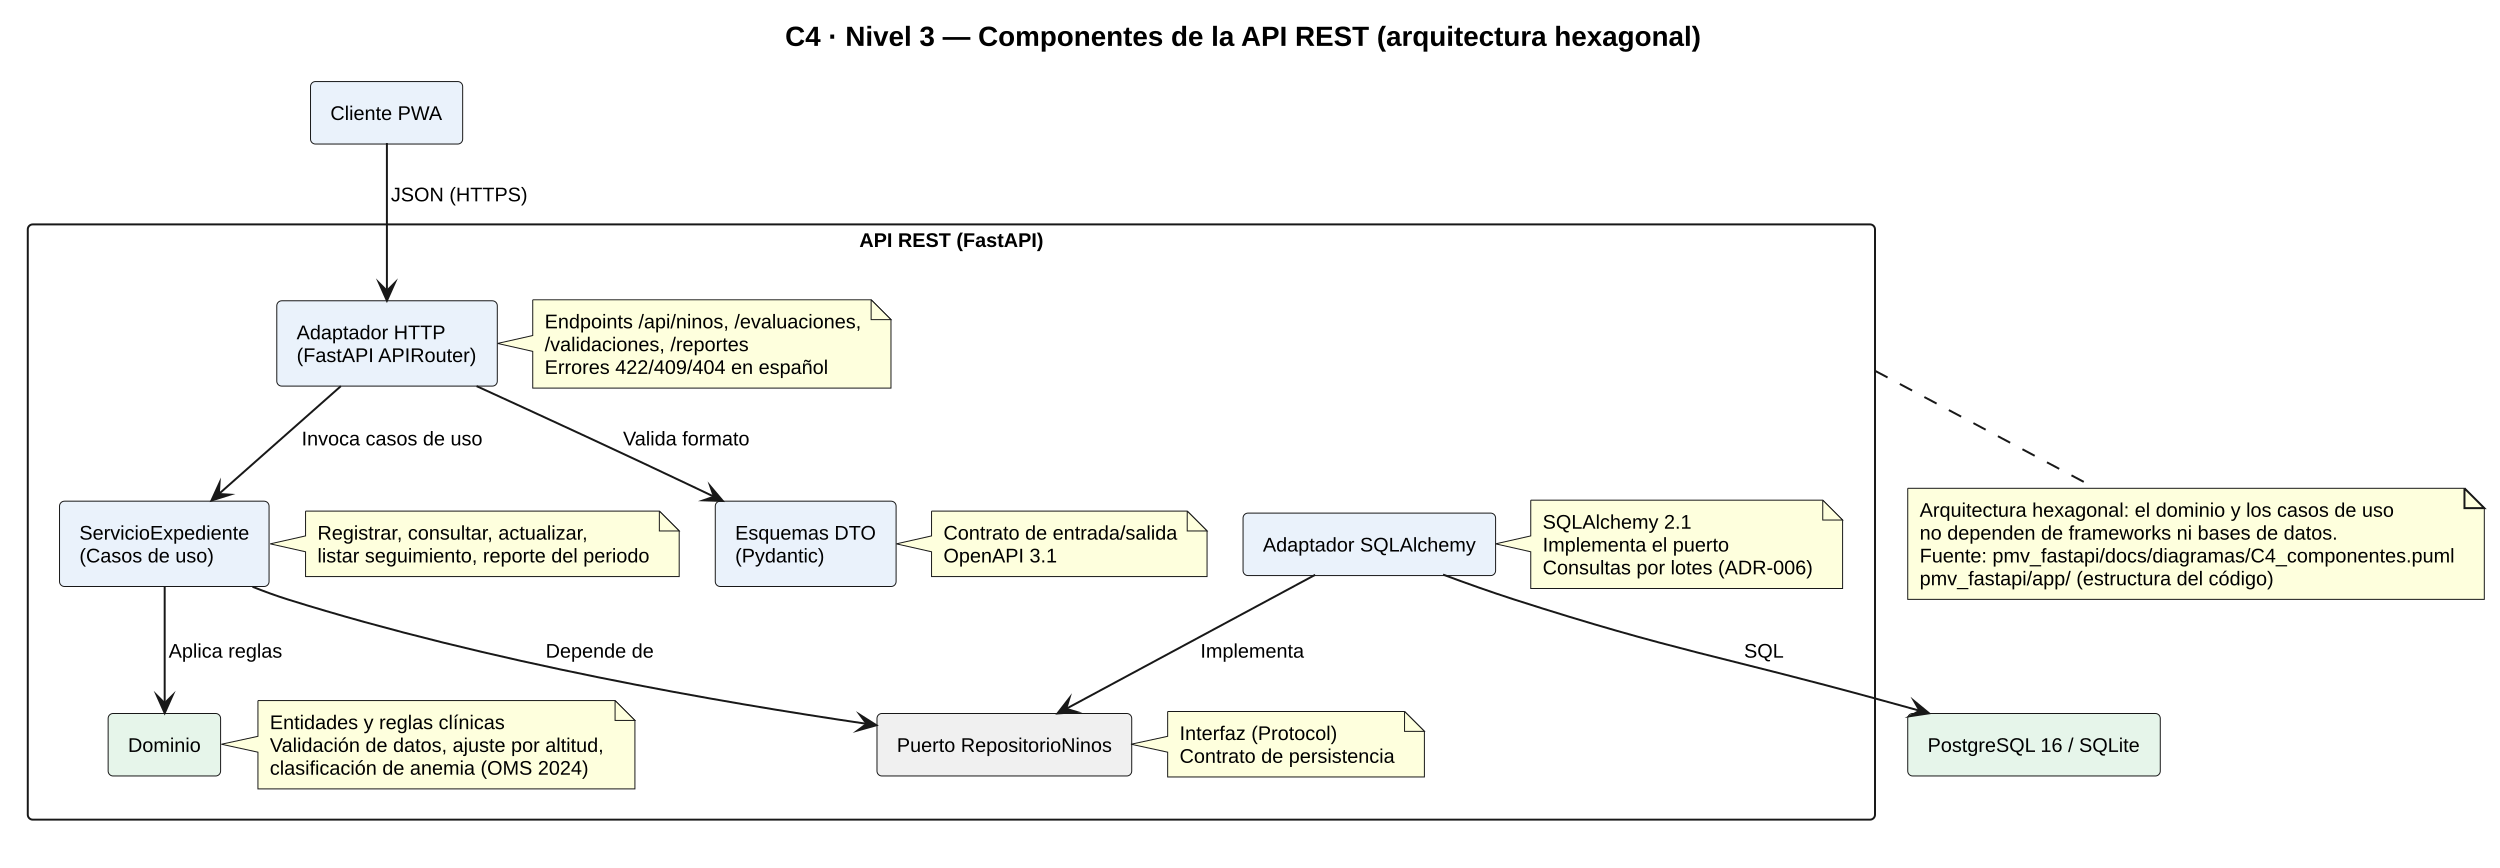
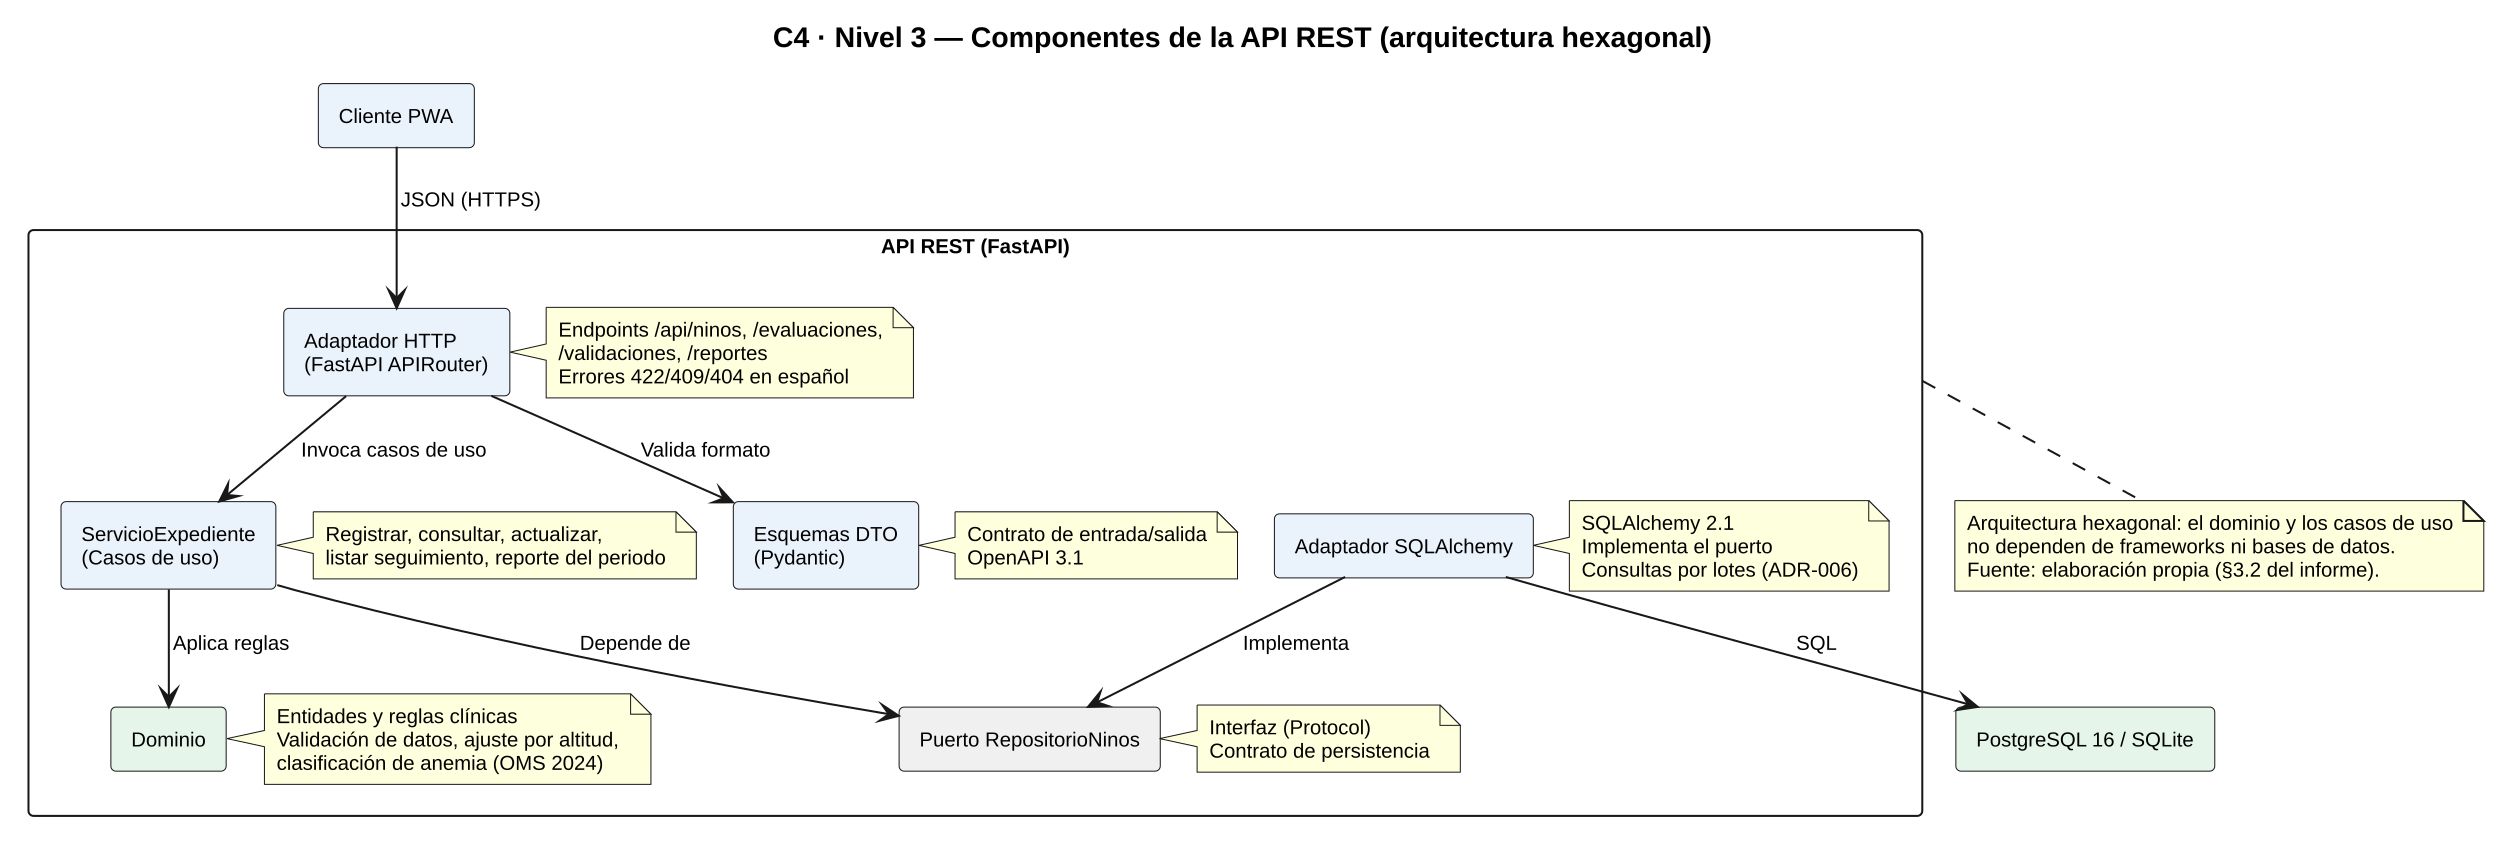
- <svg xmlns="http://www.w3.org/2000/svg" version="1.1" data-diagram-type="DESCRIPTION" style="width:1260px;height:437px;background:#FFFFFF;" width="1260px" height="437px" viewBox="0 0 1260 437" zoomAndPan="magnify" preserveAspectRatio="none" contentStyleType="text/css">
+ <svg xmlns="http://www.w3.org/2000/svg" version="1.1" data-diagram-type="DESCRIPTION" style="width:1229px;height:425px;background:#FFFFFF;" width="1229px" height="425px" viewBox="0 0 1229 425" zoomAndPan="magnify" preserveAspectRatio="none" contentStyleType="text/css">
  <defs />
  <g font-family="sans-serif" lengthAdjust="spacing">
    <g class="title" data-source-line="8">
-       <text x="395.702" y="23.132" fill="#000" font-size="14" textLength="462.096" font-weight="700" font-family="'Arial'">C4 · Nivel 3 — Componentes de la API REST (arquitectura hexagonal)</text>
+       <text x="379.952" y="23.132" fill="#000" font-size="14" textLength="462.096" font-weight="700" font-family="'Arial'">C4 · Nivel 3 — Componentes de la API REST (arquitectura hexagonal)</text>
    </g>
    <g class="cluster" data-qualified-name="apiboundary" id="ent0003" data-source-line="13">
-       <rect x="14" y="113.099" width="931" height="300" fill="none" style="stroke:#181818;stroke-width:1;" rx="2.5" ry="2.5" />
+       <rect x="14" y="113.099" width="931" height="288" fill="none" style="stroke:#181818;stroke-width:1;" rx="2.5" ry="2.5" />
      <text x="433.106" y="124.479" fill="#000" font-size="10" textLength="92.788" font-weight="700" font-family="'Arial'">API REST (FastAPI)</text>
    </g>
    <g class="entity" data-qualified-name="pwa" id="ent0001" data-source-line="10">
      <rect x="156.5" y="41.099" width="76.685" height="31.499" fill="#EAF2FB" style="stroke:#181818;stroke-width:0.5;" rx="2.5" ry="2.5" />
      <text x="166.5" y="60.479" fill="#000" font-size="10" textLength="56.685" font-family="'Arial'">Cliente PWA</text>
    </g>
    <g class="entity" data-qualified-name="db" id="ent0002" data-source-line="11">
-       <rect x="961.5" y="359.599" width="127.28" height="31.499" fill="#E6F5EA" style="stroke:#181818;stroke-width:0.5;" rx="2.5" ry="2.5" />
-       <text x="971.5" y="378.979" fill="#000" font-size="10" textLength="107.28" font-family="'Arial'">PostgreSQL 16 / SQLite</text>
+       <rect x="961.5" y="347.599" width="127.28" height="31.499" fill="#E6F5EA" style="stroke:#181818;stroke-width:0.5;" rx="2.5" ry="2.5" />
+       <text x="971.5" y="366.979" fill="#000" font-size="10" textLength="107.28" font-family="'Arial'">PostgreSQL 16 / SQLite</text>
    </g>
    <g class="entity" data-qualified-name="GMN35" id="ent0036" data-source-line="63">
-       <path d="M961.5,246.099 L961.5,302.095 L1252.09,302.095 L1252.09,256.099 L1242.09,246.099 L961.5,246.099" style="stroke:#181818;stroke-width:0.5;" fill="#FEFFDD" />
-       <path d="M1242.09,246.099 L1242.09,256.099 L1252.09,256.099 L1242.09,246.099" style="stroke:#181818;stroke-width:1;" fill="#FEFFDD" />
-       <text x="967.5" y="260.479" fill="#000" font-size="10" textLength="239.028" font-family="'Arial'">Arquitectura hexagonal: el dominio y los casos de uso</text>
-       <text x="967.5" y="271.978" fill="#000" font-size="10" textLength="210.693" font-family="'Arial'">no dependen de frameworks ni bases de datos.</text>
-       <text x="967.5" y="283.477" fill="#000" font-size="10" textLength="269.59" font-family="'Arial'">Fuente: pmv_fastapi/docs/diagramas/C4_componentes.puml</text>
-       <text x="967.5" y="294.976" fill="#000" font-size="10" textLength="178.428" font-family="'Arial'">pmv_fastapi/app/ (estructura del código)</text>
+       <path d="M961,246.099 L961,290.596 L1221.028,290.596 L1221.028,256.099 L1211.028,246.099 L961,246.099" style="stroke:#181818;stroke-width:0.5;" fill="#FEFFDD" />
+       <path d="M1211.028,246.099 L1211.028,256.099 L1221.028,256.099 L1211.028,246.099" style="stroke:#181818;stroke-width:1;" fill="#FEFFDD" />
+       <text x="967" y="260.479" fill="#000" font-size="10" textLength="239.028" font-family="'Arial'">Arquitectura hexagonal: el dominio y los casos de uso</text>
+       <text x="967" y="271.978" fill="#000" font-size="10" textLength="210.693" font-family="'Arial'">no dependen de frameworks ni bases de datos.</text>
+       <text x="967" y="283.477" fill="#000" font-size="10" textLength="202.896" font-family="'Arial'">Fuente: elaboración propia (§3.2 del informe).</text>
    </g>
    <g class="entity" data-qualified-name="apiboundary.router" id="ent0004" data-source-line="14">
      <rect x="139.5" y="151.599" width="111.138" height="42.998" fill="#EAF2FB" style="stroke:#181818;stroke-width:0.5;" rx="2.5" ry="2.5" />
      <text x="149.5" y="170.979" fill="#000" font-size="10" textLength="75.034" font-family="'Arial'">Adaptador HTTP</text>
      <text x="149.5" y="182.478" fill="#000" font-size="10" textLength="91.138" font-family="'Arial'">(FastAPI APIRouter)</text>
    </g>
    <g class="entity" data-qualified-name="apiboundary.GMN5" id="ent0006" data-source-line="16">
      <path d="M268.5,151.099 L268.5,169.099 L250.734,173.099 L268.5,177.099 L268.5,195.596 A0,0 0 0 0 268.5,195.596 L449.051,195.596 A0,0 0 0 0 449.051,195.596 L449.051,161.099 L439.051,151.099 L268.5,151.099 A0,0 0 0 0 268.5,151.099" style="stroke:#181818;stroke-width:0.5;" fill="#FEFFDD" />
      <path d="M439.051,151.099 L439.051,161.099 L449.051,161.099 L439.051,151.099" style="stroke:#181818;stroke-width:0.5;" fill="#FEFFDD" />
      <text x="274.5" y="165.479" fill="#000" font-size="10" textLength="159.551" font-family="'Arial'">Endpoints /api/ninos, /evaluaciones,</text>
      <text x="274.5" y="176.978" fill="#000" font-size="10" textLength="102.832" font-family="'Arial'">/validaciones, /reportes</text>
      <text x="274.5" y="188.477" fill="#000" font-size="10" textLength="142.881" font-family="'Arial'">Errores 422/409/404 en español</text>
    </g>
    <g class="entity" data-qualified-name="apiboundary.dto" id="ent0008" data-source-line="21">
-       <rect x="360.5" y="252.599" width="91.133" height="42.998" fill="#EAF2FB" style="stroke:#181818;stroke-width:0.5;" rx="2.5" ry="2.5" />
-       <text x="370.5" y="271.979" fill="#000" font-size="10" textLength="71.133" font-family="'Arial'">Esquemas DTO</text>
-       <text x="370.5" y="283.478" fill="#000" font-size="10" textLength="45.015" font-family="'Arial'">(Pydantic)</text>
+       <rect x="360.5" y="246.599" width="91.133" height="42.998" fill="#EAF2FB" style="stroke:#181818;stroke-width:0.5;" rx="2.5" ry="2.5" />
+       <text x="370.5" y="265.979" fill="#000" font-size="10" textLength="71.133" font-family="'Arial'">Esquemas DTO</text>
+       <text x="370.5" y="277.478" fill="#000" font-size="10" textLength="45.015" font-family="'Arial'">(Pydantic)</text>
    </g>
    <g class="entity" data-qualified-name="apiboundary.GMN9" id="ent0010" data-source-line="23">
-       <path d="M469.5,257.599 L469.5,270.099 L451.719,274.099 L469.5,278.099 L469.5,290.597 A0,0 0 0 0 469.5,290.597 L608.356,290.597 A0,0 0 0 0 608.356,290.597 L608.356,267.599 L598.356,257.599 L469.5,257.599 A0,0 0 0 0 469.5,257.599" style="stroke:#181818;stroke-width:0.5;" fill="#FEFFDD" />
-       <path d="M598.356,257.599 L598.356,267.599 L608.356,267.599 L598.356,257.599" style="stroke:#181818;stroke-width:0.5;" fill="#FEFFDD" />
-       <text x="475.5" y="271.979" fill="#000" font-size="10" textLength="117.856" font-family="'Arial'">Contrato de entrada/salida</text>
-       <text x="475.5" y="283.478" fill="#000" font-size="10" textLength="57.261" font-family="'Arial'">OpenAPI 3.1</text>
+       <path d="M469.5,251.599 L469.5,264.099 L451.719,268.099 L469.5,272.099 L469.5,284.597 A0,0 0 0 0 469.5,284.597 L608.356,284.597 A0,0 0 0 0 608.356,284.597 L608.356,261.599 L598.356,251.599 L469.5,251.599 A0,0 0 0 0 469.5,251.599" style="stroke:#181818;stroke-width:0.5;" fill="#FEFFDD" />
+       <path d="M598.356,251.599 L598.356,261.599 L608.356,261.599 L598.356,251.599" style="stroke:#181818;stroke-width:0.5;" fill="#FEFFDD" />
+       <text x="475.5" y="265.979" fill="#000" font-size="10" textLength="117.856" font-family="'Arial'">Contrato de entrada/salida</text>
+       <text x="475.5" y="277.478" fill="#000" font-size="10" textLength="57.261" font-family="'Arial'">OpenAPI 3.1</text>
    </g>
    <g class="entity" data-qualified-name="apiboundary.svc" id="ent0012" data-source-line="27">
-       <rect x="30" y="252.599" width="105.605" height="42.998" fill="#EAF2FB" style="stroke:#181818;stroke-width:0.5;" rx="2.5" ry="2.5" />
-       <text x="40" y="271.979" fill="#000" font-size="10" textLength="85.605" font-family="'Arial'">ServicioExpediente</text>
-       <text x="40" y="283.478" fill="#000" font-size="10" textLength="67.808" font-family="'Arial'">(Casos de uso)</text>
+       <rect x="30" y="246.599" width="105.605" height="42.998" fill="#EAF2FB" style="stroke:#181818;stroke-width:0.5;" rx="2.5" ry="2.5" />
+       <text x="40" y="265.979" fill="#000" font-size="10" textLength="85.605" font-family="'Arial'">ServicioExpediente</text>
+       <text x="40" y="277.478" fill="#000" font-size="10" textLength="67.808" font-family="'Arial'">(Casos de uso)</text>
    </g>
    <g class="entity" data-qualified-name="apiboundary.GMN13" id="ent0014" data-source-line="29">
-       <path d="M154,257.599 L154,270.099 L136.174,274.099 L154,278.099 L154,290.597 A0,0 0 0 0 154,290.597 L342.314,290.597 A0,0 0 0 0 342.314,290.597 L342.314,267.599 L332.314,257.599 L154,257.599 A0,0 0 0 0 154,257.599" style="stroke:#181818;stroke-width:0.5;" fill="#FEFFDD" />
-       <path d="M332.314,257.599 L332.314,267.599 L342.314,267.599 L332.314,257.599" style="stroke:#181818;stroke-width:0.5;" fill="#FEFFDD" />
-       <text x="160" y="271.979" fill="#000" font-size="10" textLength="137.832" font-family="'Arial'">Registrar, consultar, actualizar,</text>
-       <text x="160" y="283.478" fill="#000" font-size="10" textLength="167.314" font-family="'Arial'">listar seguimiento, reporte del periodo</text>
+       <path d="M154,251.599 L154,264.099 L136.174,268.099 L154,272.099 L154,284.597 A0,0 0 0 0 154,284.597 L342.314,284.597 A0,0 0 0 0 342.314,284.597 L342.314,261.599 L332.314,251.599 L154,251.599 A0,0 0 0 0 154,251.599" style="stroke:#181818;stroke-width:0.5;" fill="#FEFFDD" />
+       <path d="M332.314,251.599 L332.314,261.599 L342.314,261.599 L332.314,251.599" style="stroke:#181818;stroke-width:0.5;" fill="#FEFFDD" />
+       <text x="160" y="265.979" fill="#000" font-size="10" textLength="137.832" font-family="'Arial'">Registrar, consultar, actualizar,</text>
+       <text x="160" y="277.478" fill="#000" font-size="10" textLength="167.314" font-family="'Arial'">listar seguimiento, reporte del periodo</text>
    </g>
    <g class="entity" data-qualified-name="apiboundary.dom" id="ent0016" data-source-line="33">
-       <rect x="54.5" y="359.599" width="56.68" height="31.499" fill="#E6F5EA" style="stroke:#181818;stroke-width:0.5;" rx="2.5" ry="2.5" />
-       <text x="64.5" y="378.979" fill="#000" font-size="10" textLength="36.68" font-family="'Arial'">Dominio</text>
+       <rect x="54.5" y="347.599" width="56.68" height="31.499" fill="#E6F5EA" style="stroke:#181818;stroke-width:0.5;" rx="2.5" ry="2.5" />
+       <text x="64.5" y="366.979" fill="#000" font-size="10" textLength="36.68" font-family="'Arial'">Dominio</text>
    </g>
    <g class="entity" data-qualified-name="apiboundary.GMN17" id="ent0018" data-source-line="35">
-       <path d="M130,353.099 L130,371.099 L111.566,375.099 L130,379.099 L130,397.596 A0,0 0 0 0 130,397.596 L319.999,397.596 A0,0 0 0 0 319.999,397.596 L319.999,363.099 L309.999,353.099 L130,353.099 A0,0 0 0 0 130,353.099" style="stroke:#181818;stroke-width:0.5;" fill="#FEFFDD" />
-       <path d="M309.999,353.099 L309.999,363.099 L319.999,363.099 L309.999,353.099" style="stroke:#181818;stroke-width:0.5;" fill="#FEFFDD" />
-       <text x="136" y="367.479" fill="#000" font-size="10" textLength="118.394" font-family="'Arial'">Entidades y reglas clínicas</text>
-       <text x="136" y="378.978" fill="#000" font-size="10" textLength="168.999" font-family="'Arial'">Validación de datos, ajuste por altitud,</text>
-       <text x="136" y="390.477" fill="#000" font-size="10" textLength="160.63" font-family="'Arial'">clasificación de anemia (OMS 2024)</text>
+       <path d="M130,341.099 L130,359.099 L111.566,363.099 L130,367.099 L130,385.596 A0,0 0 0 0 130,385.596 L319.999,385.596 A0,0 0 0 0 319.999,385.596 L319.999,351.099 L309.999,341.099 L130,341.099 A0,0 0 0 0 130,341.099" style="stroke:#181818;stroke-width:0.5;" fill="#FEFFDD" />
+       <path d="M309.999,341.099 L309.999,351.099 L319.999,351.099 L309.999,341.099" style="stroke:#181818;stroke-width:0.5;" fill="#FEFFDD" />
+       <text x="136" y="355.479" fill="#000" font-size="10" textLength="118.394" font-family="'Arial'">Entidades y reglas clínicas</text>
+       <text x="136" y="366.978" fill="#000" font-size="10" textLength="168.999" font-family="'Arial'">Validación de datos, ajuste por altitud,</text>
+       <text x="136" y="378.477" fill="#000" font-size="10" textLength="160.63" font-family="'Arial'">clasificación de anemia (OMS 2024)</text>
    </g>
    <g class="entity" data-qualified-name="apiboundary.port" id="ent0020" data-source-line="40">
-       <rect x="442" y="359.599" width="128.389" height="31.499" fill="#F0F0F0" style="stroke:#181818;stroke-width:0.5;" rx="2.5" ry="2.5" />
-       <text x="452" y="378.979" fill="#000" font-size="10" textLength="108.389" font-family="'Arial'">Puerto RepositorioNinos</text>
+       <rect x="442" y="347.599" width="128.389" height="31.499" fill="#F0F0F0" style="stroke:#181818;stroke-width:0.5;" rx="2.5" ry="2.5" />
+       <text x="452" y="366.979" fill="#000" font-size="10" textLength="108.389" font-family="'Arial'">Puerto RepositorioNinos</text>
    </g>
    <g class="entity" data-qualified-name="apiboundary.GMN21" id="ent0022" data-source-line="42">
-       <path d="M588.5,358.599 L588.5,371.099 L570.025,375.099 L588.5,379.099 L588.5,391.597 A0,0 0 0 0 588.5,391.597 L717.894,391.597 A0,0 0 0 0 717.894,391.597 L717.894,368.599 L707.894,358.599 L588.5,358.599 A0,0 0 0 0 588.5,358.599" style="stroke:#181818;stroke-width:0.5;" fill="#FEFFDD" />
-       <path d="M707.894,358.599 L707.894,368.599 L717.894,368.599 L707.894,358.599" style="stroke:#181818;stroke-width:0.5;" fill="#FEFFDD" />
-       <text x="594.5" y="372.979" fill="#000" font-size="10" textLength="79.473" font-family="'Arial'">Interfaz (Protocol)</text>
-       <text x="594.5" y="384.478" fill="#000" font-size="10" textLength="108.394" font-family="'Arial'">Contrato de persistencia</text>
+       <path d="M588.5,346.599 L588.5,359.099 L570.025,363.099 L588.5,367.099 L588.5,379.597 A0,0 0 0 0 588.5,379.597 L717.894,379.597 A0,0 0 0 0 717.894,379.597 L717.894,356.599 L707.894,346.599 L588.5,346.599 A0,0 0 0 0 588.5,346.599" style="stroke:#181818;stroke-width:0.5;" fill="#FEFFDD" />
+       <path d="M707.894,346.599 L707.894,356.599 L717.894,356.599 L707.894,346.599" style="stroke:#181818;stroke-width:0.5;" fill="#FEFFDD" />
+       <text x="594.5" y="360.979" fill="#000" font-size="10" textLength="79.473" font-family="'Arial'">Interfaz (Protocol)</text>
+       <text x="594.5" y="372.478" fill="#000" font-size="10" textLength="108.394" font-family="'Arial'">Contrato de persistencia</text>
    </g>
    <g class="entity" data-qualified-name="apiboundary.repo" id="ent0024" data-source-line="46">
-       <rect x="626.5" y="258.599" width="127.28" height="31.499" fill="#EAF2FB" style="stroke:#181818;stroke-width:0.5;" rx="2.5" ry="2.5" />
-       <text x="636.5" y="277.979" fill="#000" font-size="10" textLength="107.28" font-family="'Arial'">Adaptador SQLAlchemy</text>
+       <rect x="626.5" y="252.599" width="127.28" height="31.499" fill="#EAF2FB" style="stroke:#181818;stroke-width:0.5;" rx="2.5" ry="2.5" />
+       <text x="636.5" y="271.979" fill="#000" font-size="10" textLength="107.28" font-family="'Arial'">Adaptador SQLAlchemy</text>
    </g>
    <g class="entity" data-qualified-name="apiboundary.GMN25" id="ent0026" data-source-line="48">
-       <path d="M771.5,252.099 L771.5,270.099 L753.75,274.099 L771.5,278.099 L771.5,296.596 A0,0 0 0 0 771.5,296.596 L928.667,296.596 A0,0 0 0 0 928.667,296.596 L928.667,262.099 L918.667,252.099 L771.5,252.099 A0,0 0 0 0 771.5,252.099" style="stroke:#181818;stroke-width:0.5;" fill="#FEFFDD" />
-       <path d="M918.667,252.099 L918.667,262.099 L928.667,262.099 L918.667,252.099" style="stroke:#181818;stroke-width:0.5;" fill="#FEFFDD" />
-       <text x="777.5" y="266.479" fill="#000" font-size="10" textLength="75.034" font-family="'Arial'">SQLAlchemy 2.1</text>
-       <text x="777.5" y="277.978" fill="#000" font-size="10" textLength="93.94" font-family="'Arial'">Implementa el puerto</text>
-       <text x="777.5" y="289.477" fill="#000" font-size="10" textLength="136.167" font-family="'Arial'">Consultas por lotes (ADR-006)</text>
+       <path d="M771.5,246.099 L771.5,264.099 L753.75,268.099 L771.5,272.099 L771.5,290.596 A0,0 0 0 0 771.5,290.596 L928.667,290.596 A0,0 0 0 0 928.667,290.596 L928.667,256.099 L918.667,246.099 L771.5,246.099 A0,0 0 0 0 771.5,246.099" style="stroke:#181818;stroke-width:0.5;" fill="#FEFFDD" />
+       <path d="M918.667,246.099 L918.667,256.099 L928.667,256.099 L918.667,246.099" style="stroke:#181818;stroke-width:0.5;" fill="#FEFFDD" />
+       <text x="777.5" y="260.479" fill="#000" font-size="10" textLength="75.034" font-family="'Arial'">SQLAlchemy 2.1</text>
+       <text x="777.5" y="271.978" fill="#000" font-size="10" textLength="93.94" font-family="'Arial'">Implementa el puerto</text>
+       <text x="777.5" y="283.477" fill="#000" font-size="10" textLength="136.167" font-family="'Arial'">Consultas por lotes (ADR-006)</text>
    </g>
    <g class="link" data-entity-1="ent0001" data-entity-2="ent0004" id="lnk28" data-link-type="dependency">
      <polygon points="195,151.531,199,142.531,195,146.531,191,142.531,195,151.531" fill="#181818" style="stroke:#181818;stroke-width:1;stroke-linejoin:miter;stroke-miterlimit:10;" />
      <path d="M195,72.1 C195,92.199 195,123.63 195,146.531" style="stroke:#181818;stroke-width:1;" fill="none" />
      <text x="197" y="101.479" fill="#000" font-size="10" textLength="68.887" font-family="'Arial'">JSON (HTTPS)</text>
    </g>
    <g class="link" data-entity-1="ent0004" data-entity-2="ent0008" id="lnk29" data-link-type="dependency">
-       <polygon points="364.309,252.502,357.959,244.974,359.811,250.319,354.466,252.171,364.309,252.502" fill="#181818" style="stroke:#181818;stroke-width:1;stroke-linejoin:miter;stroke-miterlimit:10;" />
-       <path d="M240.189,194.609 C271.406,208.863 313.834,228.402 351,246.099 C355.322,248.156 355.326,248.142 359.811,250.319" style="stroke:#181818;stroke-width:1;" fill="none" />
-       <text x="314" y="224.479" fill="#000" font-size="10" textLength="64.478" font-family="'Arial'">Valida formato</text>
+       <polygon points="360.279,246.947,353.656,239.656,355.703,244.93,350.43,246.977,360.279,246.947" fill="#181818" style="stroke:#181818;stroke-width:1;stroke-linejoin:miter;stroke-miterlimit:10;" />
+       <path d="M241.566,194.623 C276.882,210.189 320.596,229.456 355.703,244.93" style="stroke:#181818;stroke-width:1;" fill="none" />
+       <text x="315" y="224.479" fill="#000" font-size="10" textLength="64.478" font-family="'Arial'">Valida formato</text>
    </g>
    <g class="link" data-entity-1="ent0004" data-entity-2="ent0012" id="lnk30" data-link-type="dependency">
-       <polygon points="106.562,252.271,115.954,249.308,110.308,248.96,110.656,243.314,106.562,252.271" fill="#181818" style="stroke:#181818;stroke-width:1;stroke-linejoin:miter;stroke-miterlimit:10;" />
-       <path d="M171.794,194.611 C152.7,211.489 129.499,231.997 110.308,248.96" style="stroke:#181818;stroke-width:1;" fill="none" />
-       <text x="152" y="224.479" fill="#000" font-size="10" textLength="91.167" font-family="'Arial'">Invoca casos de uso</text>
+       <polygon points="107.787,246.517,117.266,243.845,111.634,243.322,112.156,237.69,107.787,246.517" fill="#181818" style="stroke:#181818;stroke-width:1;stroke-linejoin:miter;stroke-miterlimit:10;" />
+       <path d="M170.144,194.738 C151.583,210.15 130.177,227.925 111.634,243.322" style="stroke:#181818;stroke-width:1;" fill="none" />
+       <text x="148" y="224.479" fill="#000" font-size="10" textLength="91.167" font-family="'Arial'">Invoca casos de uso</text>
    </g>
    <g class="link" data-entity-1="ent0012" data-entity-2="ent0016" id="lnk31" data-link-type="dependency">
-       <polygon points="83,359.398,87,350.398,83,354.398,79,350.398,83,359.398" fill="#181818" style="stroke:#181818;stroke-width:1;stroke-linejoin:miter;stroke-miterlimit:10;" />
-       <path d="M83,295.611 C83,314.641 83,337.496 83,354.398" style="stroke:#181818;stroke-width:1;" fill="none" />
-       <text x="85" y="331.479" fill="#000" font-size="10" textLength="57.251" font-family="'Arial'">Aplica reglas</text>
+       <polygon points="83,347.58,87,338.58,83,342.58,79,338.58,83,347.58" fill="#181818" style="stroke:#181818;stroke-width:1;stroke-linejoin:miter;stroke-miterlimit:10;" />
+       <path d="M83,289.738 C83,307.291 83,327.051 83,342.58" style="stroke:#181818;stroke-width:1;" fill="none" />
+       <text x="85" y="319.479" fill="#000" font-size="10" textLength="57.251" font-family="'Arial'">Aplica reglas</text>
    </g>
    <g class="link" data-entity-1="ent0012" data-entity-2="ent0020" id="lnk32" data-link-type="dependency">
-       <polygon points="441.711,365.523,433.387,360.259,436.764,364.797,432.226,368.174,441.711,365.523" fill="#181818" style="stroke:#181818;stroke-width:1;stroke-linejoin:miter;stroke-miterlimit:10;" />
-       <path d="M127.267,295.73 C133.158,298.074 139.175,300.272 145,302.099 C246.534,333.929 363.754,354.086 436.764,364.797" style="stroke:#181818;stroke-width:1;" fill="none" />
-       <text x="275" y="331.479" fill="#000" font-size="10" textLength="54.492" font-family="'Arial'">Depende de</text>
+       <polygon points="441.842,351.892,433.625,346.461,436.91,351.067,432.305,354.352,441.842,351.892" fill="#181818" style="stroke:#181818;stroke-width:1;stroke-linejoin:miter;stroke-miterlimit:10;" />
+       <path d="M136.3,287.641 C139.232,288.508 142.146,289.334 145,290.099 C247.629,317.589 364.277,338.915 436.91,351.067" style="stroke:#181818;stroke-width:1;" fill="none" />
+       <text x="285" y="319.479" fill="#000" font-size="10" textLength="54.492" font-family="'Arial'">Depende de</text>
    </g>
    <g class="link" data-entity-1="ent0024" data-entity-2="ent0020" id="lnk33" data-link-type="dependency">
-       <polygon points="532.961,359.592,542.782,358.85,537.365,357.223,538.992,351.805,532.961,359.592" fill="#181818" style="stroke:#181818;stroke-width:1;stroke-linejoin:miter;stroke-miterlimit:10;" />
-       <path d="M662.85,289.706 C627.962,308.478 572.161,338.501 537.365,357.223" style="stroke:#181818;stroke-width:1;" fill="none" />
-       <text x="605" y="331.479" fill="#000" font-size="10" textLength="52.246" font-family="'Arial'">Implementa</text>
+       <polygon points="534.851,347.516,544.688,347.026,539.314,345.261,541.079,339.887,534.851,347.516" fill="#181818" style="stroke:#181818;stroke-width:1;stroke-linejoin:miter;stroke-miterlimit:10;" />
+       <path d="M661.25,283.63 C626.784,301.05 573.825,327.818 539.314,345.261" style="stroke:#181818;stroke-width:1;" fill="none" />
+       <text x="611" y="319.479" fill="#000" font-size="10" textLength="52.246" font-family="'Arial'">Implementa</text>
    </g>
    <g class="link" data-entity-1="ent0024" data-entity-2="ent0002" id="lnk34" data-link-type="dependency">
-       <polygon points="972.263,359.512,964.652,353.261,967.443,358.182,962.523,360.973,972.263,359.512" fill="#181818" style="stroke:#181818;stroke-width:1;stroke-linejoin:miter;stroke-miterlimit:10;" />
-       <path d="M727.296,289.6 C738.685,293.837 751.293,298.336 763,302.099 C844.607,328.324 866.356,330.35 949,353.099 C956.523,355.169 959.644,356.029 967.443,358.182" style="stroke:#181818;stroke-width:1;" fill="none" />
-       <text x="879" y="331.479" fill="#000" font-size="10" textLength="20.01" font-family="'Arial'">SQL</text>
+       <polygon points="972.263,347.512,964.652,341.261,967.443,346.182,962.523,348.973,972.263,347.512" fill="#181818" style="stroke:#181818;stroke-width:1;stroke-linejoin:miter;stroke-miterlimit:10;" />
+       <path d="M740.241,283.641 C747.862,285.821 755.636,288.03 763,290.099 C845.523,313.281 866.356,318.35 949,341.099 C956.523,343.169 959.644,344.029 967.443,346.182" style="stroke:#181818;stroke-width:1;" fill="none" />
+       <text x="883" y="319.479" fill="#000" font-size="10" textLength="20.01" font-family="'Arial'">SQL</text>
    </g>
    <g class="link" data-entity-1="ent0003" data-entity-2="ent0036" id="lnk37" data-link-type="association">
-       <path d="M945.155,186.955 C945.289,187.027 945.423,187.098 945.558,187.17 C947.715,188.318 949.982,189.525 952.346,190.783 C961.801,195.815 972.804,201.672 984.501,207.897 C1007.894,220.349 1034.066,234.279 1056.194,246.057" style="stroke:#181818;stroke-width:1;stroke-dasharray:7,7;" fill="none" />
+       <path d="M945.233,187.356 C947.385,188.533 949.645,189.769 952,191.057 C961.419,196.21 972.349,202.189 983.86,208.487 C1006.884,221.082 1032.236,234.951 1052.497,246.035" style="stroke:#181818;stroke-width:1;stroke-dasharray:7,7;" fill="none" />
    </g>
  </g>
</svg>
